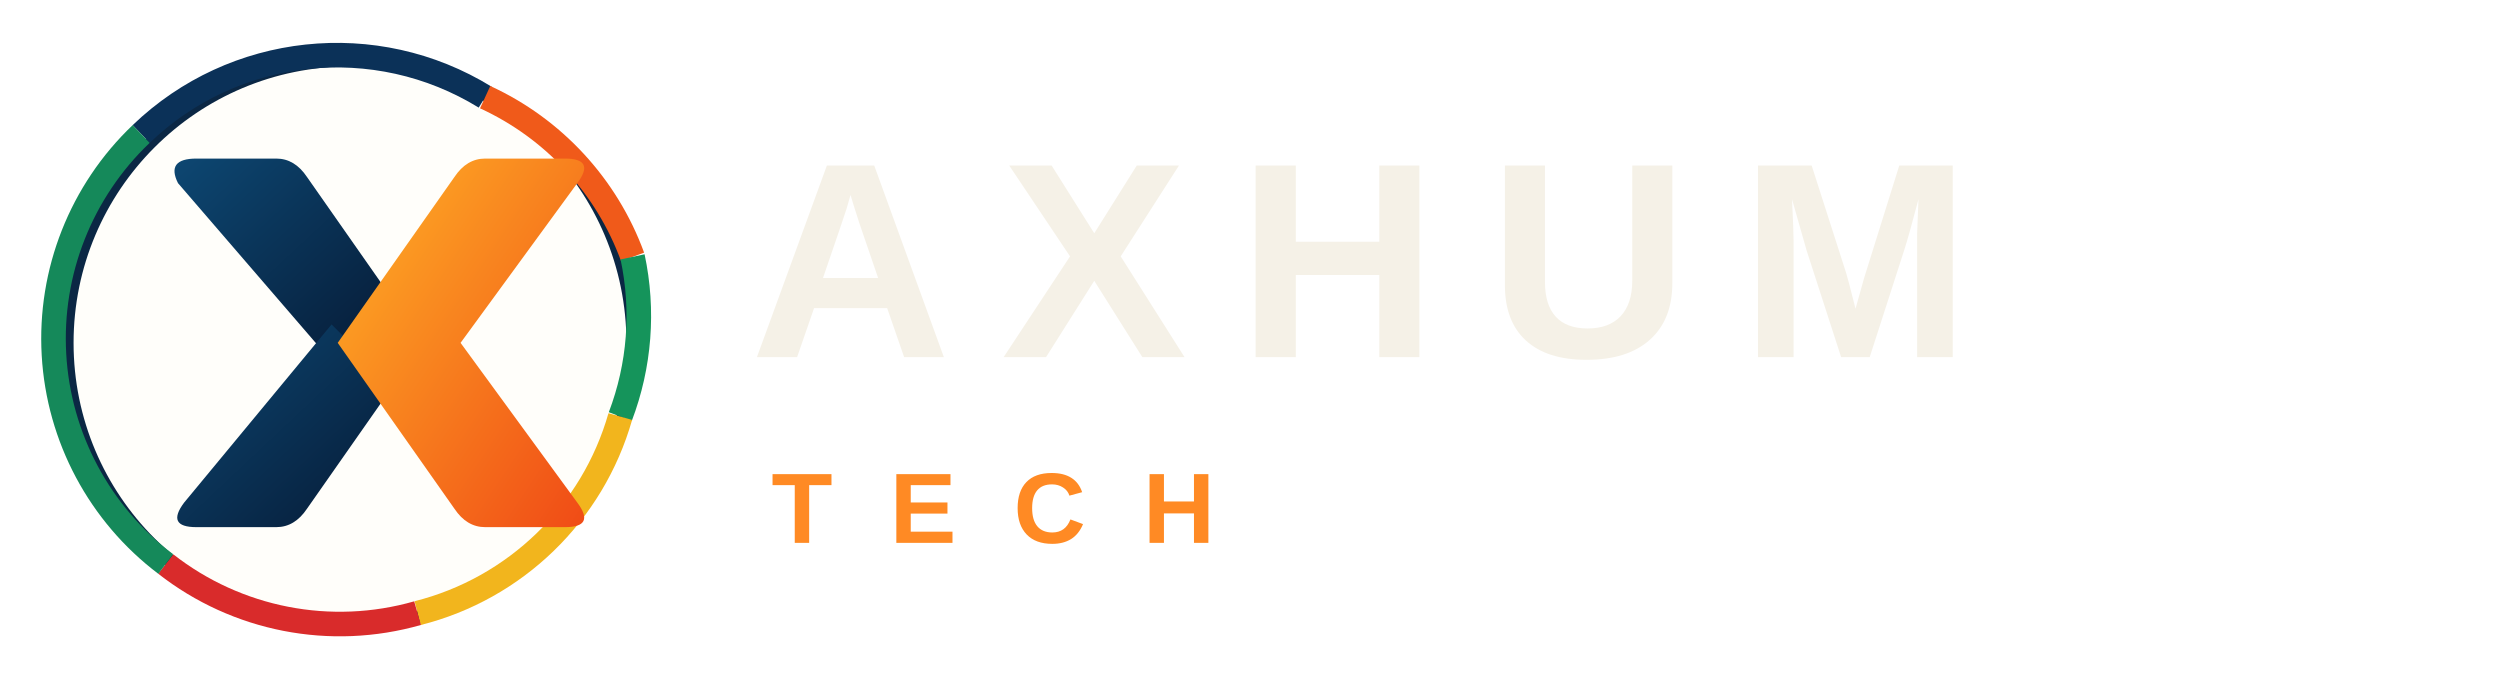
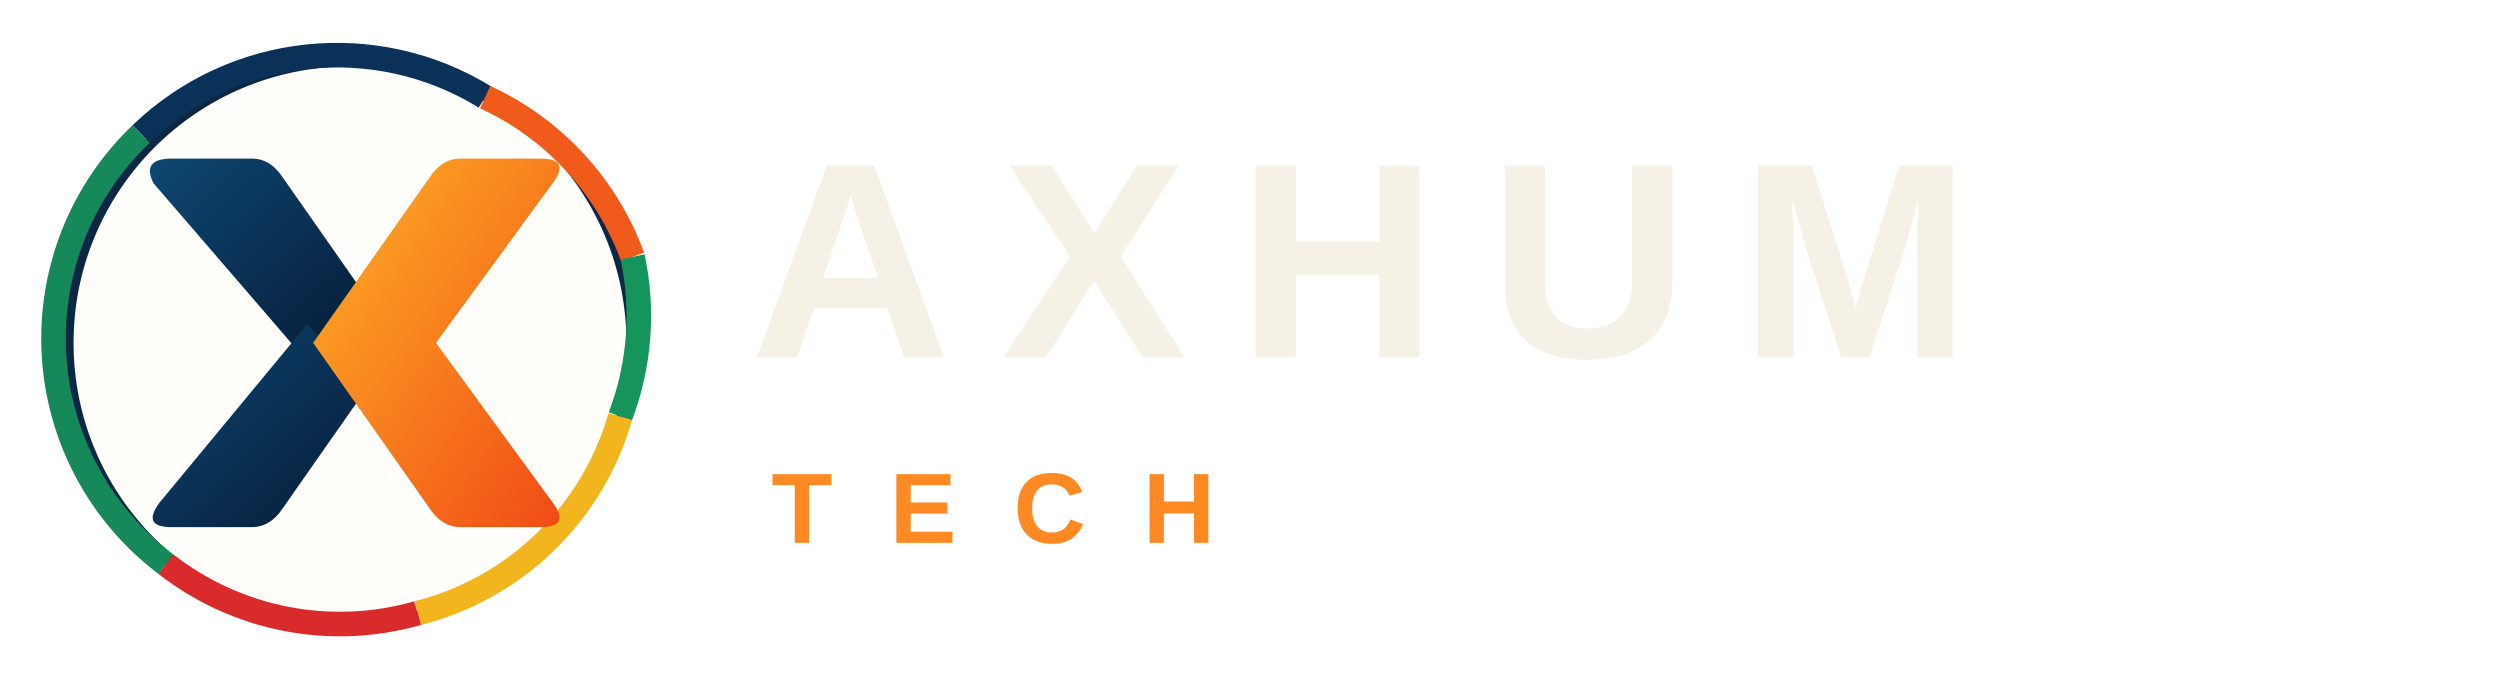
<svg xmlns="http://www.w3.org/2000/svg" viewBox="0 0 350 96" role="img" aria-labelledby="title desc">
  <defs>
    <linearGradient id="n" x1="0" y1="0" x2="1" y2="1">
      <stop stop-color="#0D4772" />
      <stop offset="1" stop-color="#061A35" />
    </linearGradient>
    <linearGradient id="o" x1="0" y1="0" x2="1" y2="1">
      <stop stop-color="#FFB326" />
      <stop offset="1" stop-color="#F04B16" />
    </linearGradient>
  </defs>
  <g transform="translate(6 5) scale(.86)">
    <circle cx="50" cy="50" r="46" fill="#FFFEFA" stroke="#0B2744" stroke-width="2" />
    <path d="M16 16A46 46 0 0 1 72 10" fill="none" stroke="#0B3158" stroke-width="4" />
    <path d="M72 10A46 46 0 0 1 96 36" fill="none" stroke="#F05A1A" stroke-width="4" />
    <path d="M96 36A46 46 0 0 1 94 62" fill="none" stroke="#15945B" stroke-width="4" />
    <path d="M94 62A46 46 0 0 1 61 94" fill="none" stroke="#F2B51D" stroke-width="4" />
    <path d="M61 94A46 46 0 0 1 20 86" fill="none" stroke="#D92B2B" stroke-width="4" />
    <path d="M20 86A46 46 0 0 1 16 16" fill="none" stroke="#15895A" stroke-width="4" />
-     <path d="M22 24Q20 20 25 20h13q3 0 5 3l14 20-10 10z" fill="url(#n)" />
-     <path d="m47 47 10 10-14 20q-2 3-5 3H25q-5 0-2-4z" fill="url(#n)" />
-     <path d="m48 50 19-27q2-3 5-3h13q5 0 2 4L68 50l19 26q3 4-2 4H72q-3 0-5-3z" fill="url(#o)" />
+     <g transform="translate(-4 0)">
+       <path d="M22 24Q20 20 25 20h13q3 0 5 3l14 20-10 10z" fill="url(#n)" />
+       <path d="m47 47 10 10-14 20q-2 3-5 3H25q-5 0-2-4z" fill="url(#n)" />
+       <path d="m48 50 19-27q2-3 5-3h13q5 0 2 4L68 50l19 26q3 4-2 4H72q-3 0-5-3z" fill="url(#o)" />
+     </g>
  </g>
  <text x="105" y="50" fill="#F5F1E7" font-family="Manrope, Montserrat, Arial, sans-serif" font-size="39" font-weight="700" letter-spacing="7">AXHUM</text>
  <text x="108" y="76" fill="#FF8A24" font-family="Manrope, Montserrat, Arial, sans-serif" font-size="14" font-weight="700" letter-spacing="8">TECH</text>
</svg>
